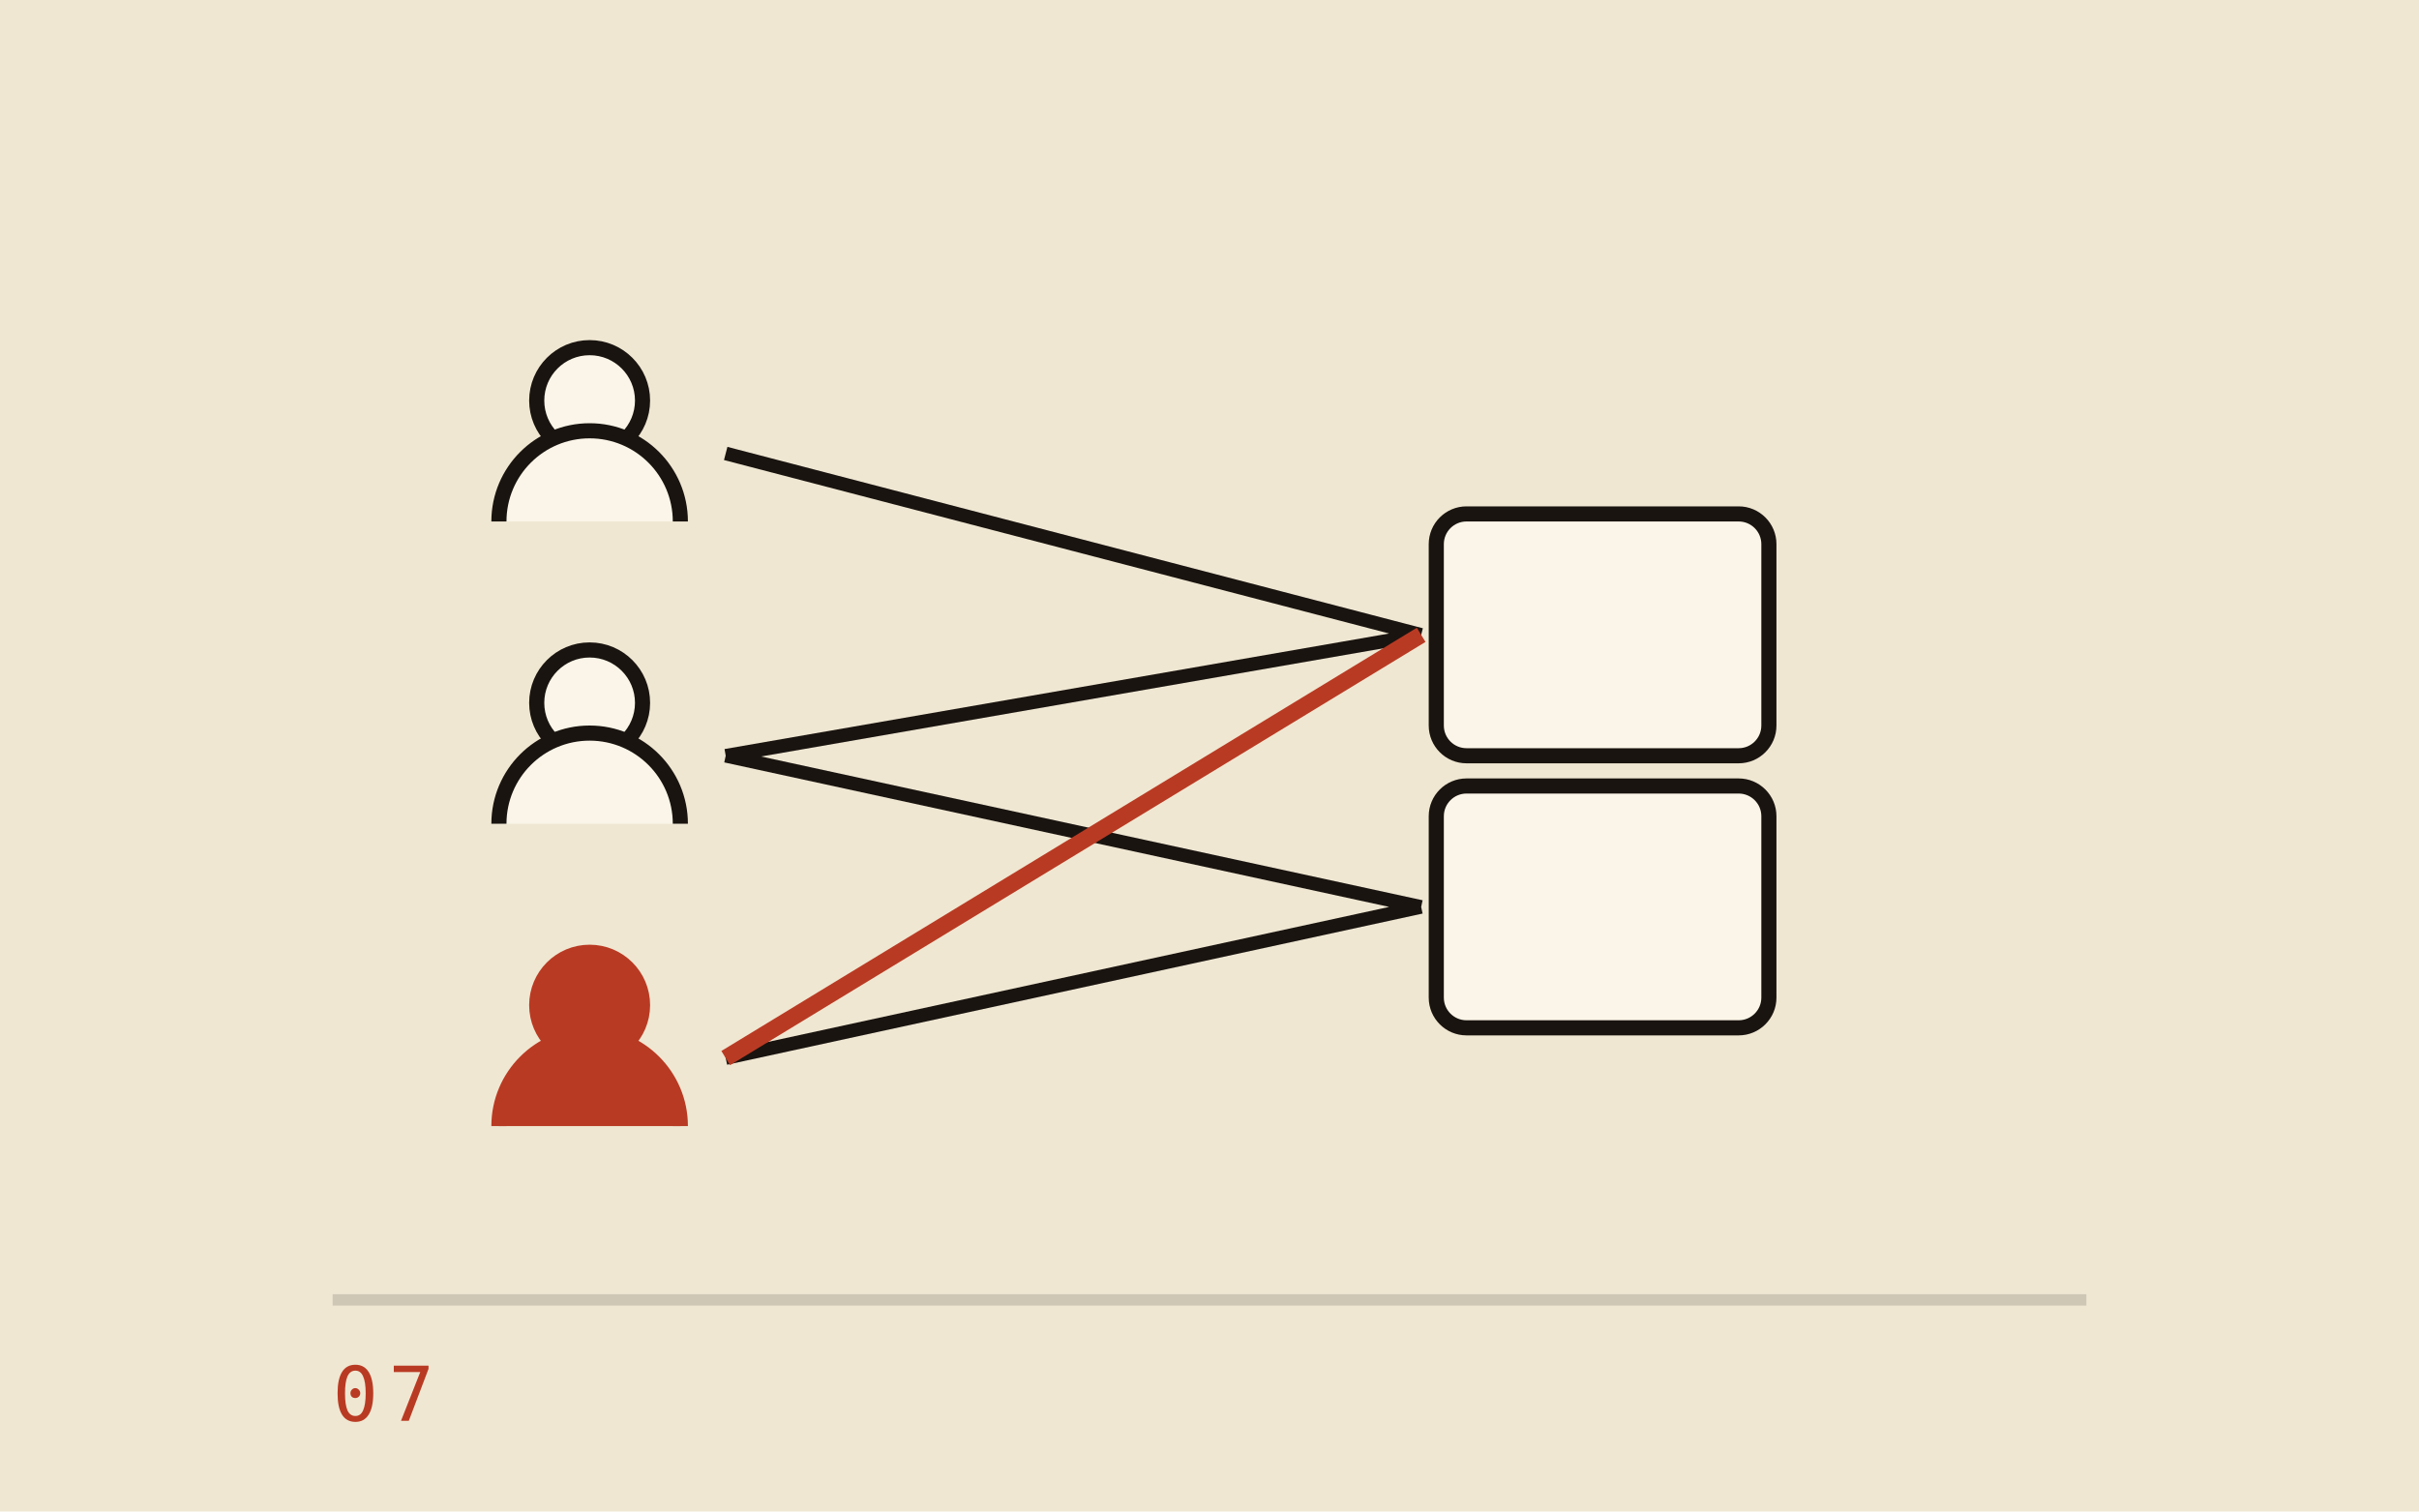
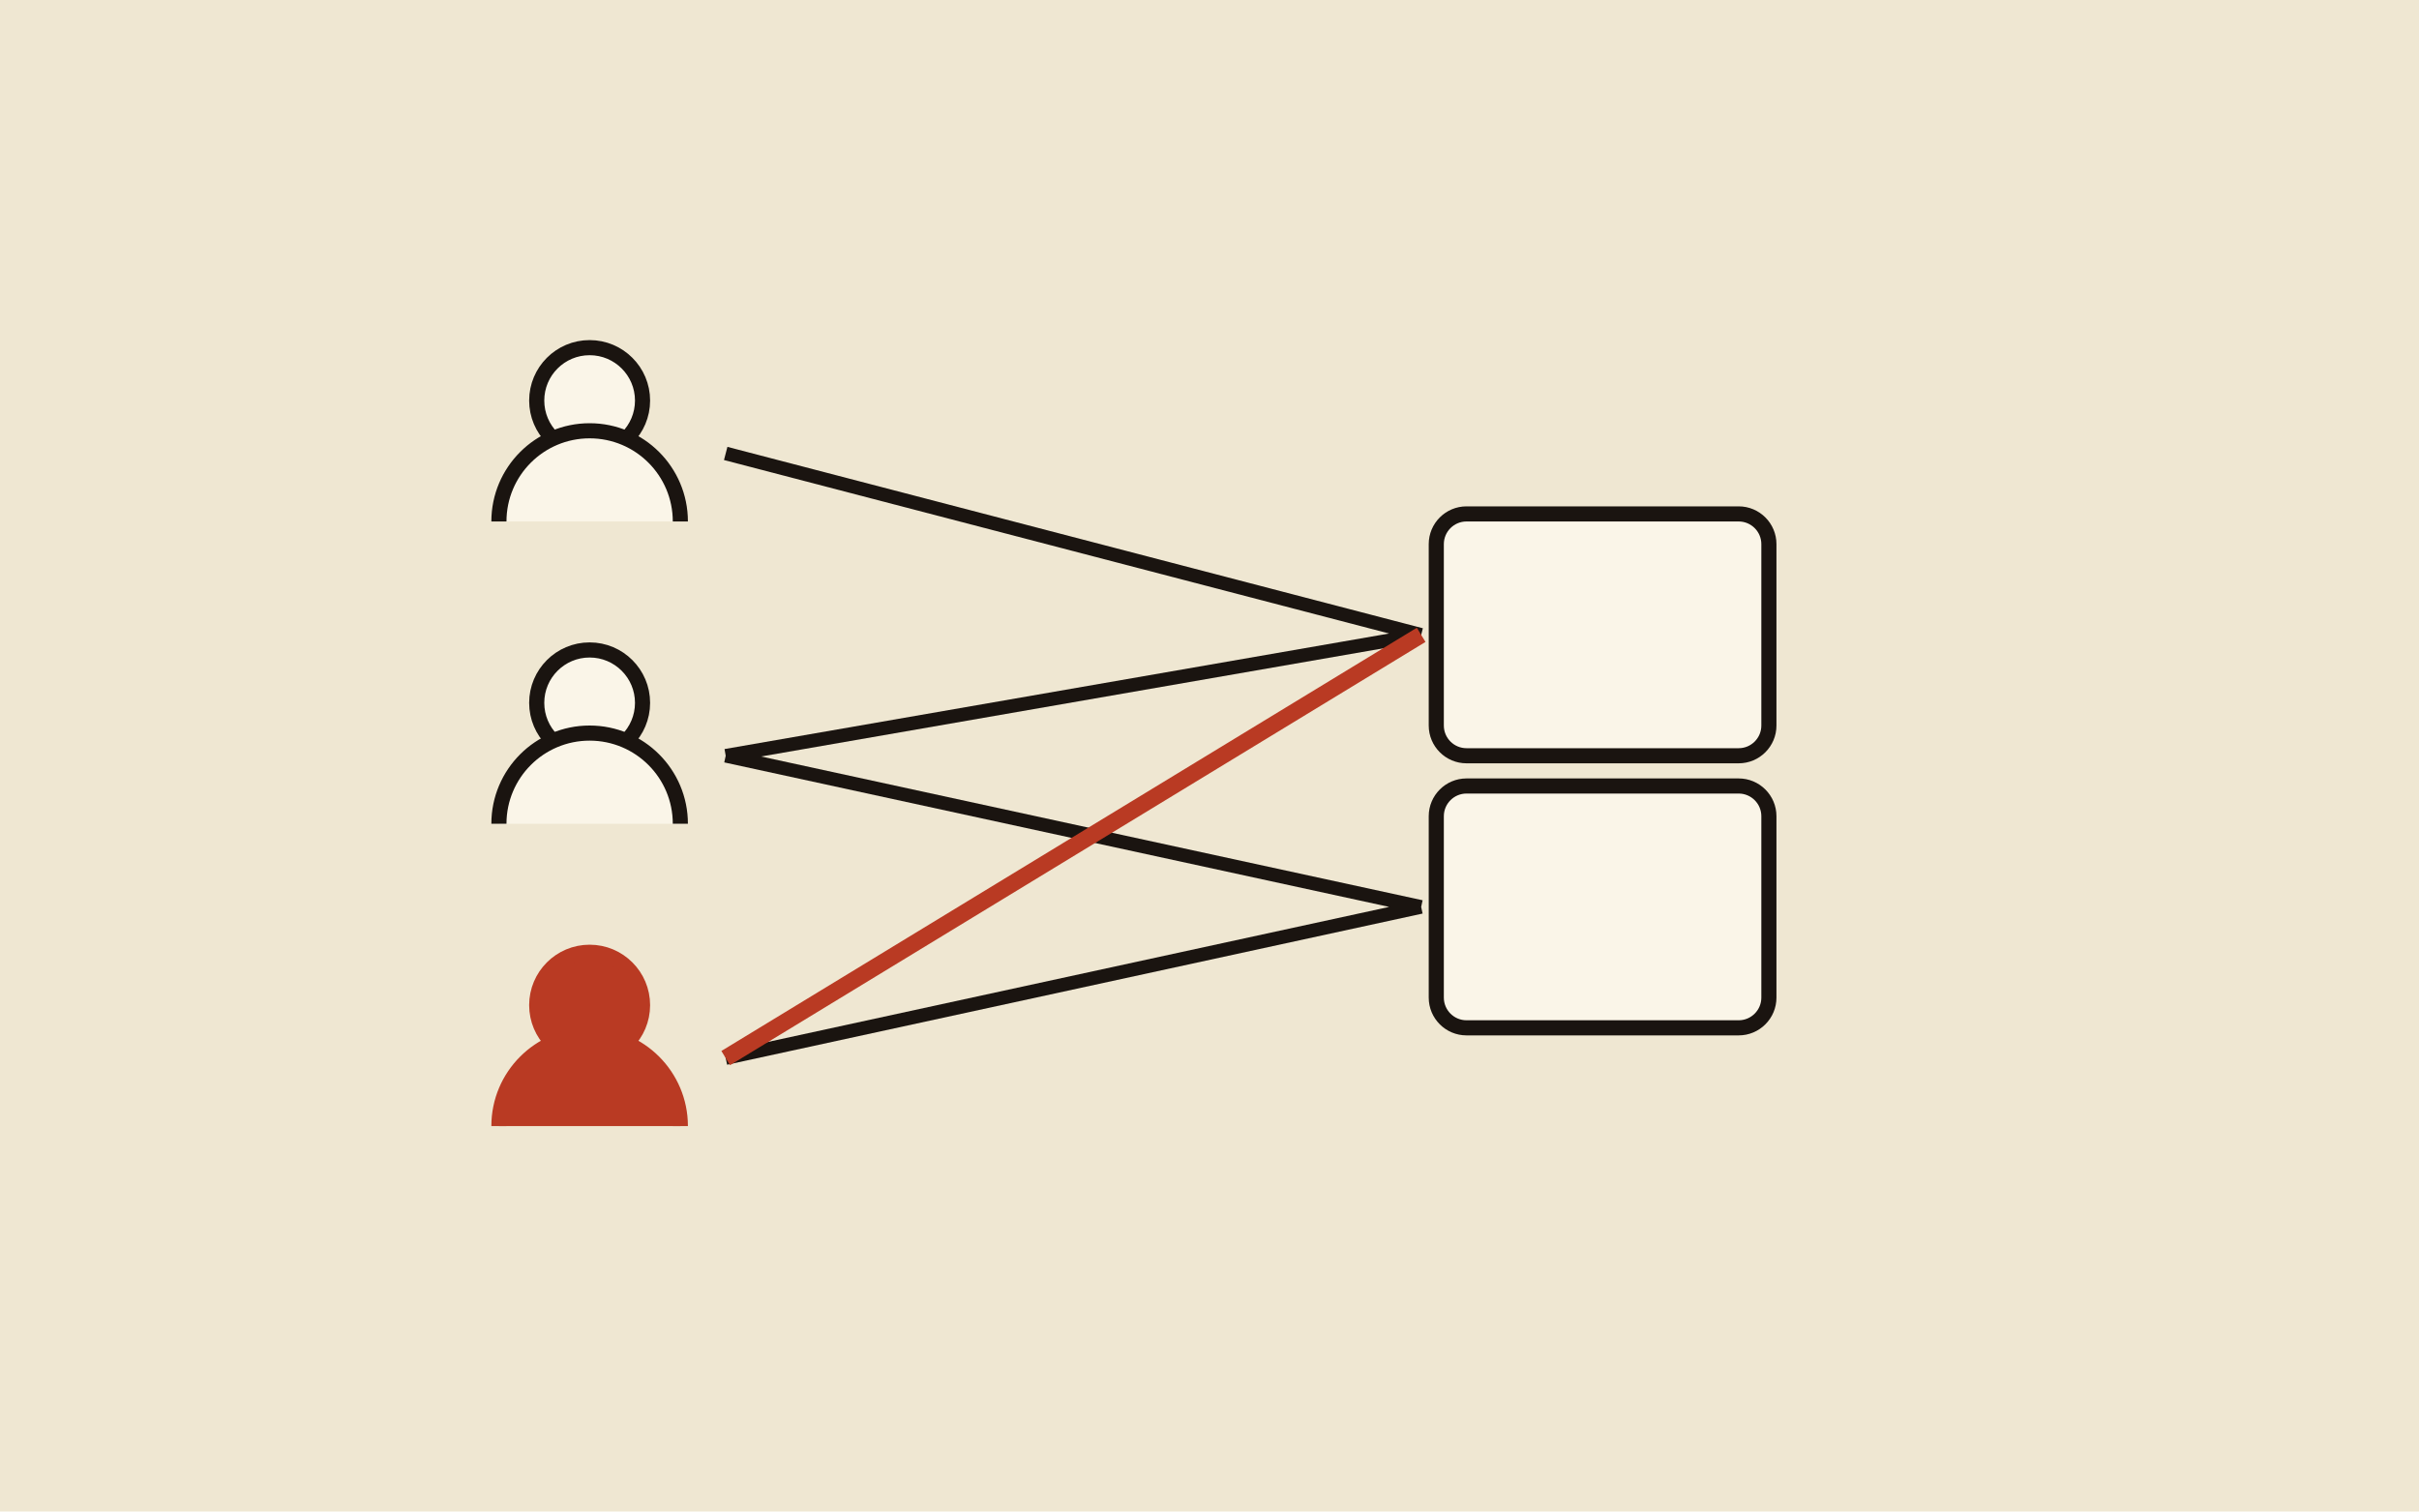
<svg xmlns="http://www.w3.org/2000/svg" viewBox="0 0 320 200" role="img" aria-label="Illustration: people matched to project cards by connecting lines">
  <rect width="320" height="200" fill="#EFE7D2" />
  <g fill="none" stroke="#1A1410" stroke-width="1.8">
    <path d="M96 60 L188 84 M96 100 L188 84 M96 140 L188 120 M96 100 L188 120" />
  </g>
  <path d="M96 140 L188 84" fill="none" stroke="#B93A23" stroke-width="2.2" />
  <g stroke="#1A1410" stroke-width="2" fill="#FAF5E8">
    <g transform="translate(78,60)">
      <circle cx="0" cy="-7" r="7" />
      <path d="M-12 9 a12 12 0 0 1 24 0" fill="#FAF5E8" />
    </g>
    <g transform="translate(78,100)">
      <circle cx="0" cy="-7" r="7" />
      <path d="M-12 9 a12 12 0 0 1 24 0" fill="#FAF5E8" />
    </g>
    <g transform="translate(78,140)">
      <circle cx="0" cy="-7" r="7" fill="#B93A23" stroke="#B93A23" />
      <path d="M-12 9 a12 12 0 0 1 24 0" fill="#B93A23" stroke="#B93A23" />
    </g>
  </g>
  <g stroke="#1A1410" stroke-width="2">
    <rect x="190" y="68" width="44" height="32" rx="4" fill="#FAF5E8" />
    <rect x="190" y="104" width="44" height="32" rx="4" fill="#FAF5E8" />
  </g>
-   <line x1="44" y1="172" x2="276" y2="172" stroke="#1A141026" stroke-width="1.5" />
-   <text x="44" y="188" font-family="ui-monospace,monospace" font-size="10" letter-spacing="1.4" fill="#B93A23">07</text>
</svg>
